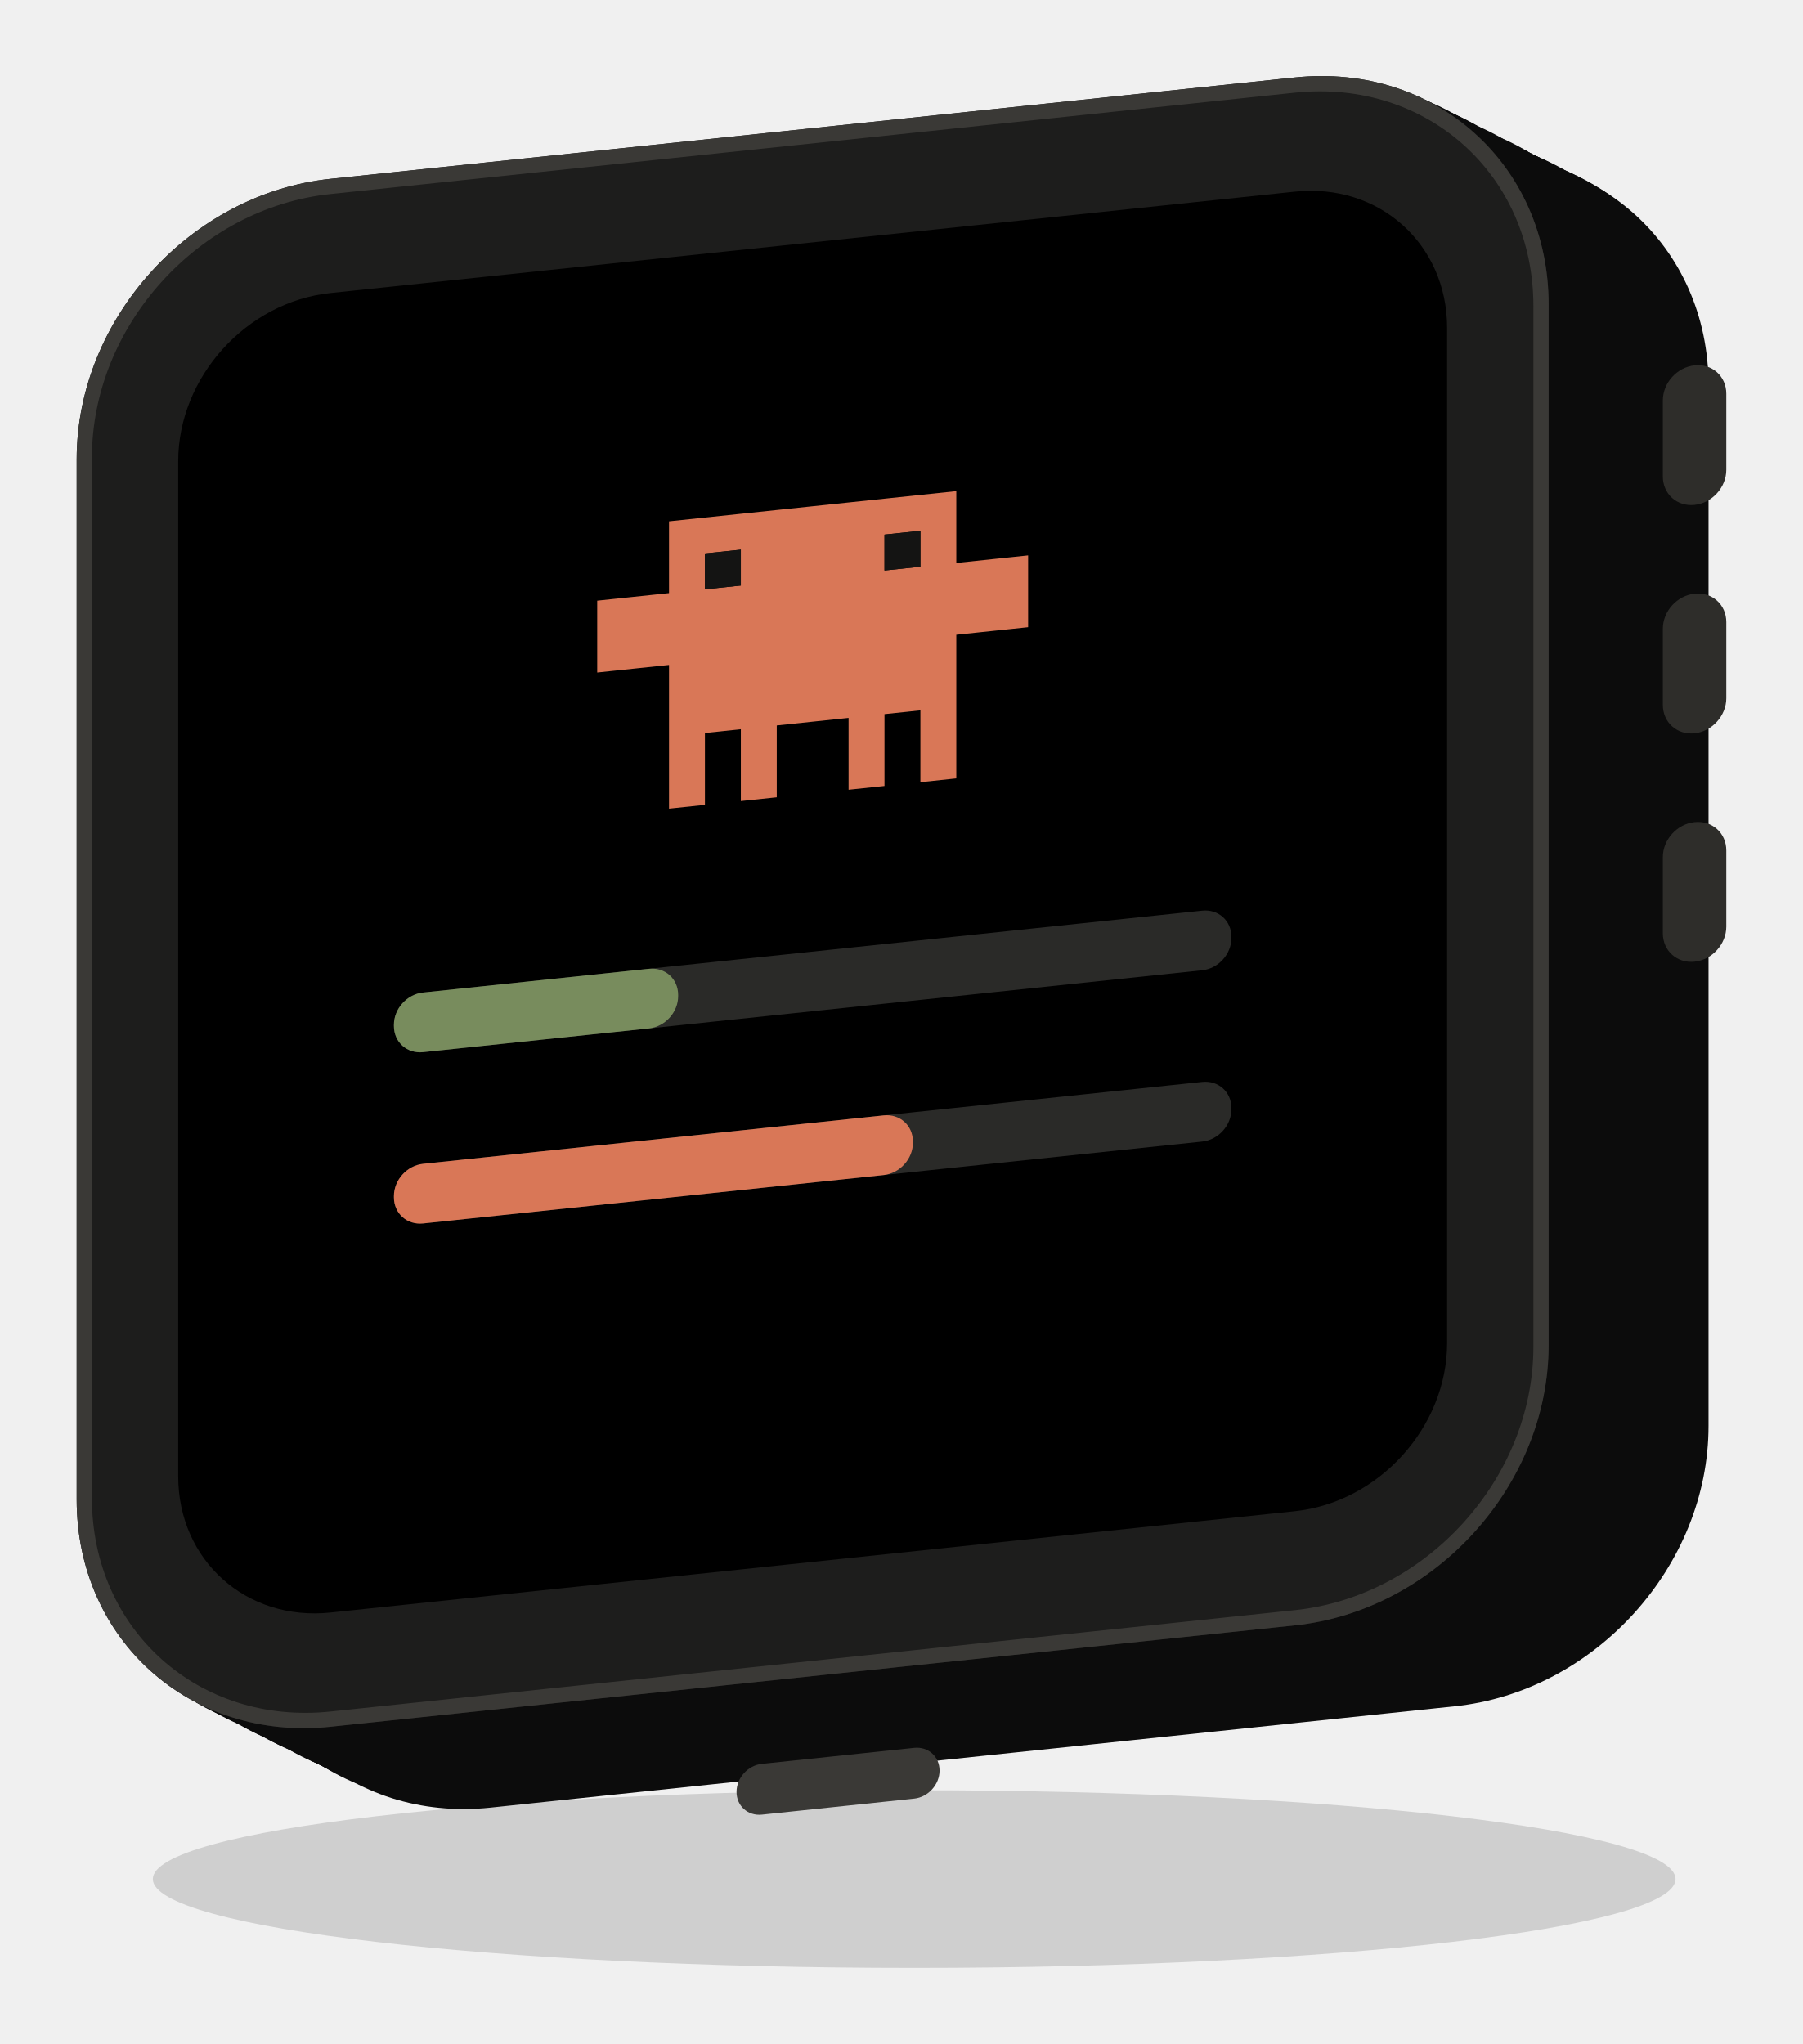
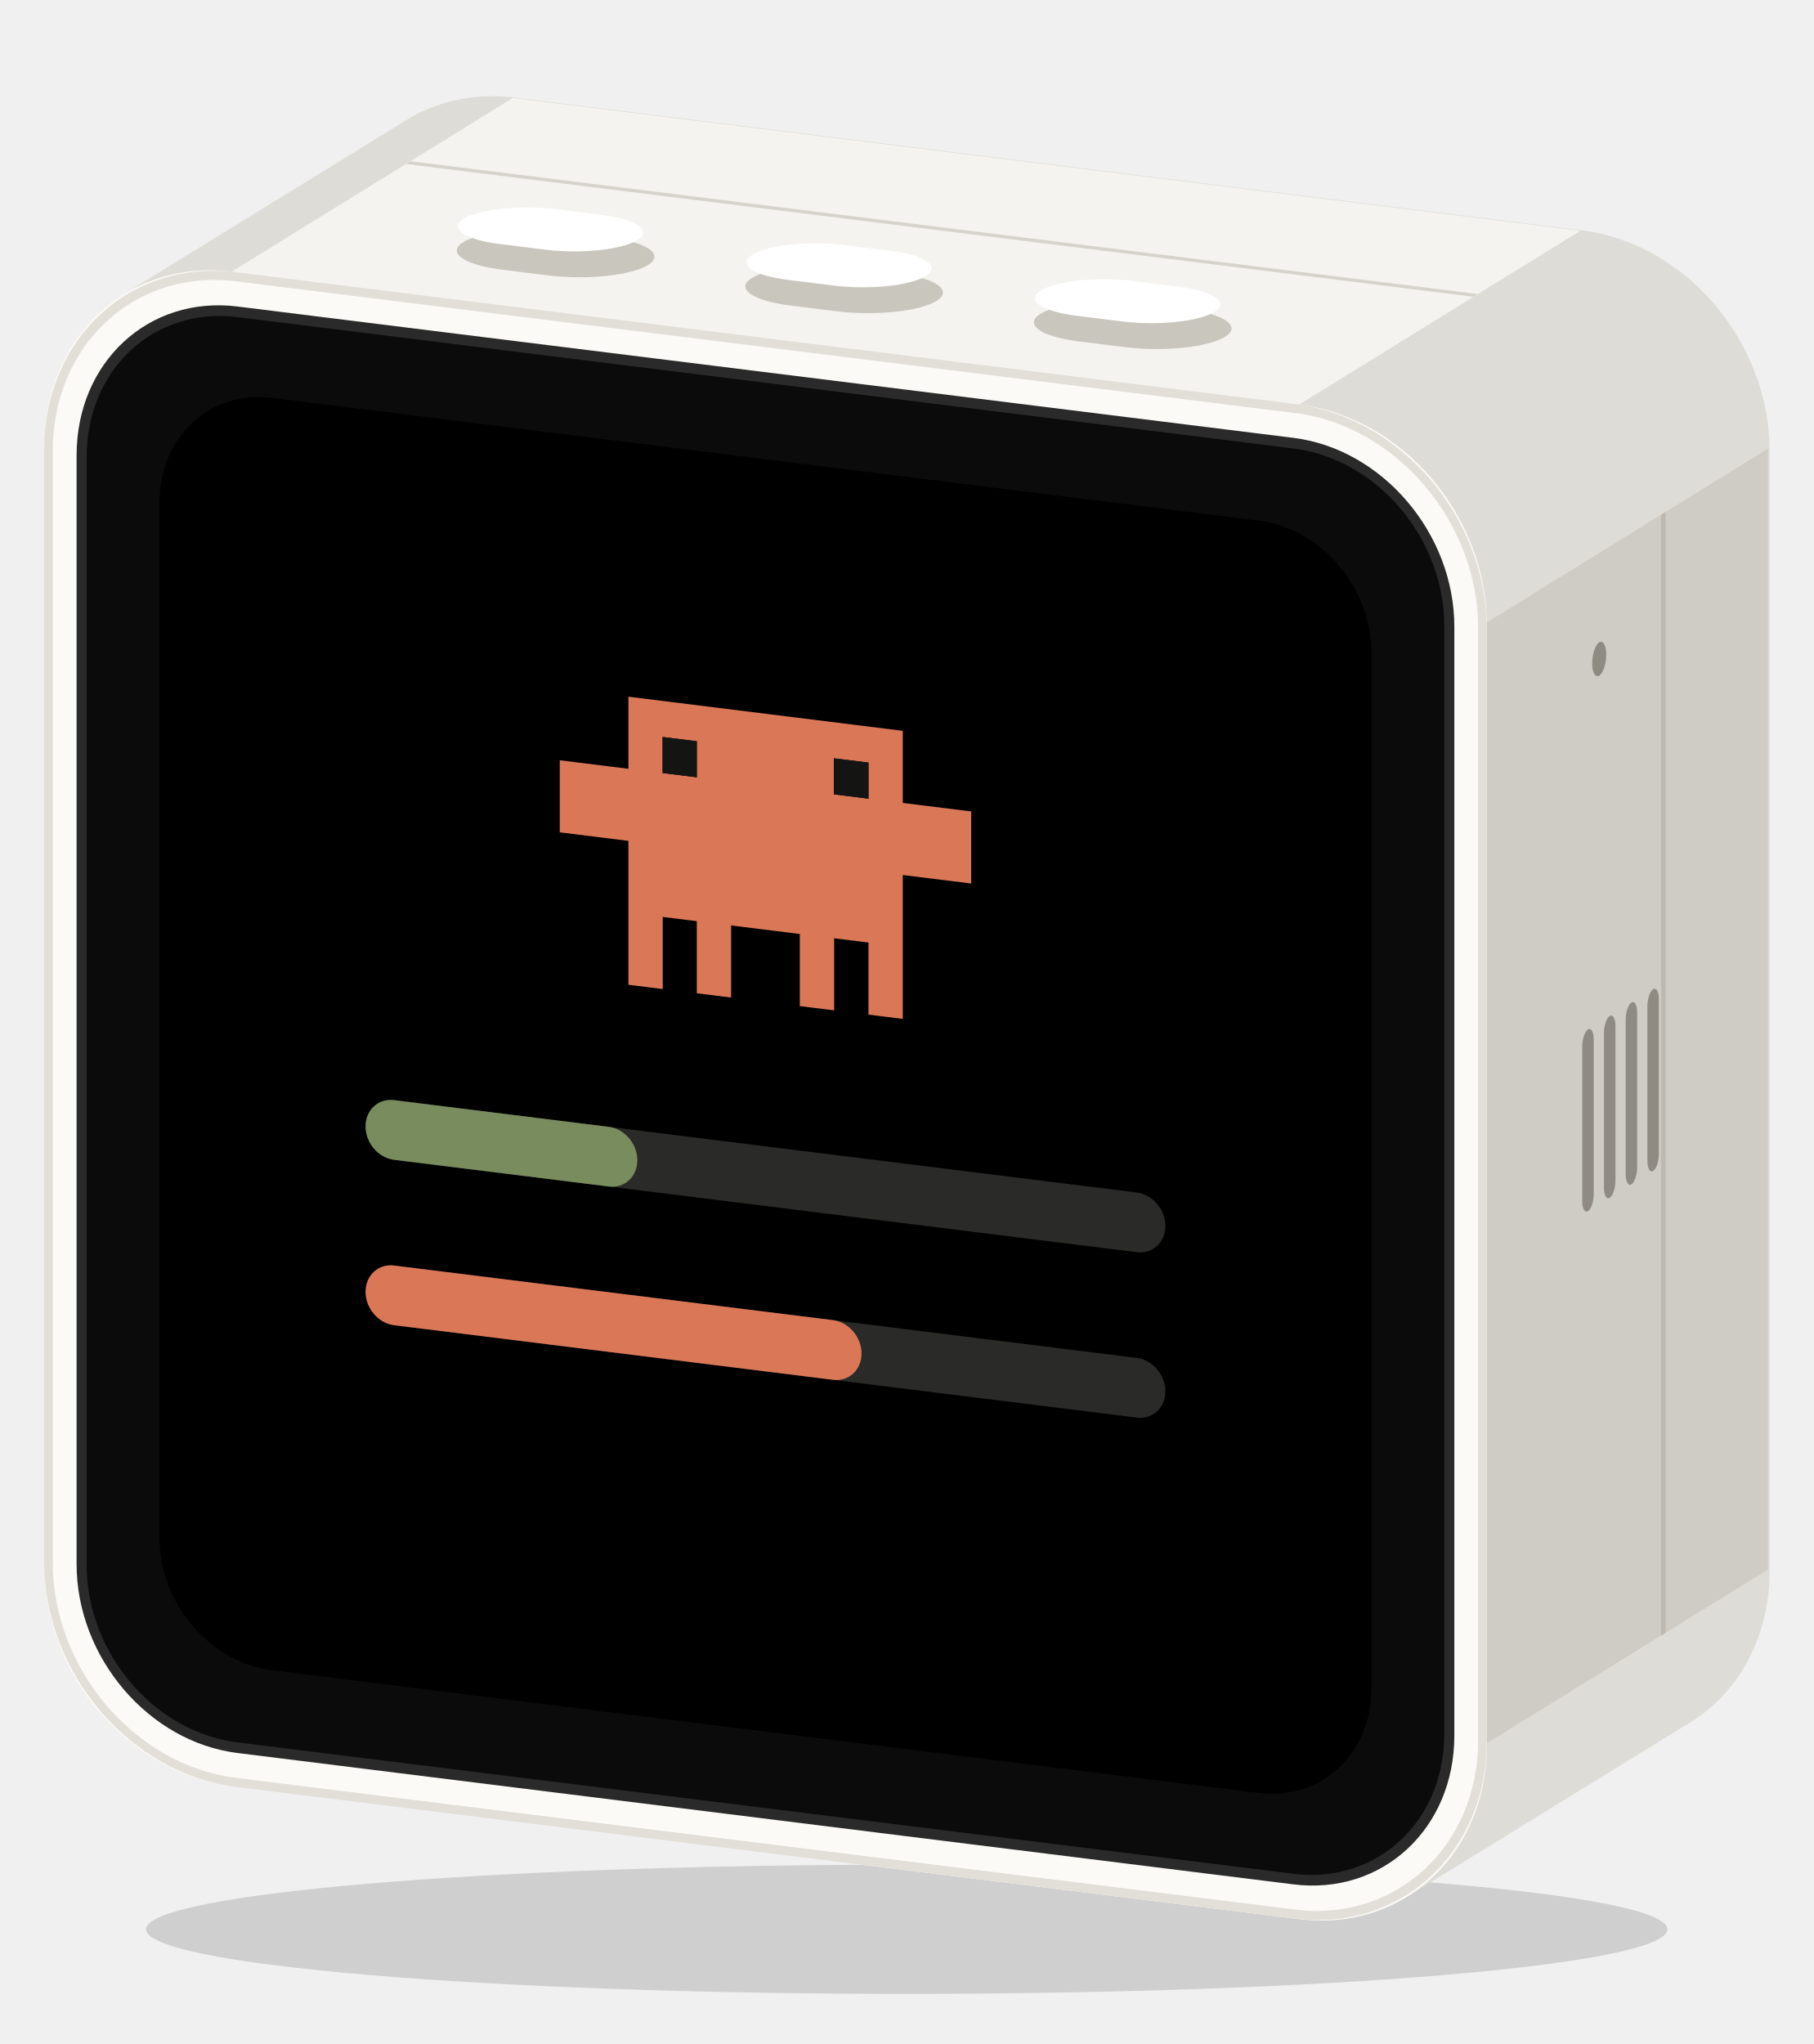
- <svg xmlns="http://www.w3.org/2000/svg" width="142" height="161" viewBox="56.0 19.9 142.0 161.1">
-   <ellipse cx="128.0" cy="168" rx="60.0" ry="7" fill="#000000" opacity="0.14" />
-   <g transform="translate(120 98) skewY(-6) translate(-120 -98)">
-     <rect x="74.6" y="37.7" width="116.0" height="122.0" rx="20.0" fill="#0c0c0c" />
-     <rect x="74.2" y="37.4" width="116.0" height="122.0" rx="20.0" fill="#0c0c0c" />
-     <rect x="73.7" y="37.1" width="116.0" height="122.0" rx="20.0" fill="#0c0c0c" />
-     <rect x="73.2" y="36.9" width="116.0" height="122.0" rx="20.0" fill="#0c0c0c" />
-     <rect x="72.8" y="36.6" width="116.0" height="122.0" rx="20.0" fill="#0c0c0c" />
-     <rect x="72.3" y="36.3" width="116.0" height="122.0" rx="20.0" fill="#0c0c0c" />
-     <rect x="71.9" y="36.0" width="116.0" height="122.0" rx="20.0" fill="#0c0c0c" />
-     <rect x="71.5" y="35.8" width="116.0" height="122.0" rx="20.0" fill="#0c0c0c" />
-     <rect x="71.0" y="35.5" width="116.0" height="122.0" rx="20.0" fill="#0c0c0c" />
-     <rect x="70.5" y="35.2" width="116.0" height="122.0" rx="20.0" fill="#0c0c0c" />
-     <rect x="70.1" y="35.0" width="116.0" height="122.0" rx="20.0" fill="#0c0c0c" />
-     <rect x="69.7" y="34.7" width="116.0" height="122.0" rx="20.0" fill="#0c0c0c" />
-     <rect x="69.2" y="34.4" width="116.0" height="122.0" rx="20.0" fill="#0c0c0c" />
-     <rect x="68.8" y="34.1" width="116.0" height="122.0" rx="20.0" fill="#0c0c0c" />
-     <rect x="68.3" y="33.9" width="116.0" height="122.0" rx="20.0" fill="#0c0c0c" />
-     <rect x="67.8" y="33.6" width="116.0" height="122.0" rx="20.0" fill="#0c0c0c" />
-     <rect x="67.4" y="33.3" width="116.0" height="122.0" rx="20.0" fill="#0c0c0c" />
-     <rect x="67.0" y="33.0" width="116.0" height="122.0" rx="20.0" fill="#0c0c0c" />
-     <rect x="66.5" y="32.8" width="116.0" height="122.0" rx="20.0" fill="#0c0c0c" />
-     <rect x="66.0" y="32.5" width="116.0" height="122.0" rx="20.0" fill="#0c0c0c" />
-     <rect x="65.6" y="32.2" width="116.0" height="122.0" rx="20.0" fill="#0c0c0c" />
-     <rect x="65.2" y="31.9" width="116.0" height="122.0" rx="20.0" fill="#0c0c0c" />
-     <rect x="64.7" y="31.6" width="116.0" height="122.0" rx="20.0" fill="#0c0c0c" />
-     <rect x="64.2" y="31.4" width="116.0" height="122.0" rx="20.0" fill="#0c0c0c" />
-     <rect x="63.8" y="31.1" width="116.0" height="122.0" rx="20.0" fill="#0c0c0c" />
-     <rect x="63.4" y="30.8" width="116.0" height="122.0" rx="20.0" fill="#0c0c0c" />
-     <rect x="62.9" y="30.6" width="116.0" height="122.0" rx="20.0" fill="#0c0c0c" />
-     <rect x="62.5" y="30.3" width="116.0" height="122.0" rx="20.0" fill="#0c0c0c" />
-     <rect x="62.0" y="30.0" width="116.0" height="122.0" rx="20.0" fill="#1d1d1c" />
-     <rect x="62.6" y="30.6" width="114.8" height="120.8" rx="19.4" fill="none" stroke="#3a3936" stroke-width="1.2" />
-     <rect x="187.0" y="56.0" width="5.0" height="11.0" rx="2.5" fill="#2e2d2a" />
-     <rect x="187.0" y="74.0" width="5.0" height="11.0" rx="2.5" fill="#2e2d2a" />
-     <rect x="187.0" y="92.0" width="5.0" height="11.0" rx="2.5" fill="#2e2d2a" />
-     <rect x="114.0" y="158.5" width="16.0" height="4.0" rx="2.0" fill="#3a3936" />
-     <rect x="70.0" y="39.0" width="100.0" height="104.0" rx="12.0" fill="#000000" />
-     <path d="M108.68 59.80h2.83v2.83h-2.83zM111.51 59.80h2.83v2.83h-2.83zM114.34 59.80h2.83v2.83h-2.83zM117.17 59.80h2.83v2.83h-2.83zM120.00 59.80h2.83v2.83h-2.83zM122.83 59.80h2.83v2.83h-2.83zM125.66 59.80h2.83v2.83h-2.83zM128.49 59.80h2.83v2.83h-2.83zM108.68 62.63h2.83v2.83h-2.83zM114.34 62.63h2.83v2.83h-2.83zM117.17 62.63h2.83v2.83h-2.83zM120.00 62.63h2.83v2.83h-2.83zM122.83 62.63h2.83v2.83h-2.83zM128.49 62.63h2.83v2.83h-2.83zM103.02 65.46h2.83v2.83h-2.83zM105.85 65.46h2.83v2.83h-2.83zM108.68 65.46h2.83v2.83h-2.83zM111.51 65.46h2.83v2.83h-2.83zM114.34 65.46h2.83v2.83h-2.83zM117.17 65.46h2.83v2.83h-2.83zM120.00 65.46h2.83v2.83h-2.83zM122.83 65.46h2.83v2.83h-2.83zM125.66 65.46h2.83v2.83h-2.83zM128.49 65.46h2.83v2.83h-2.83zM131.32 65.46h2.83v2.83h-2.83zM134.15 65.46h2.83v2.83h-2.83zM103.02 68.29h2.83v2.83h-2.83zM105.85 68.29h2.83v2.83h-2.83zM108.68 68.29h2.83v2.83h-2.83zM111.51 68.29h2.83v2.83h-2.83zM114.34 68.29h2.83v2.83h-2.83zM117.17 68.29h2.83v2.83h-2.83zM120.00 68.29h2.83v2.83h-2.83zM122.83 68.29h2.83v2.83h-2.83zM125.66 68.29h2.83v2.83h-2.83zM128.49 68.29h2.83v2.83h-2.83zM131.32 68.29h2.83v2.83h-2.83zM134.15 68.29h2.83v2.83h-2.83zM108.68 71.12h2.83v2.83h-2.83zM111.51 71.12h2.83v2.83h-2.83zM114.34 71.12h2.83v2.83h-2.83zM117.17 71.12h2.83v2.83h-2.83zM120.00 71.12h2.83v2.83h-2.83zM122.83 71.12h2.83v2.83h-2.83zM125.66 71.12h2.83v2.83h-2.83zM128.49 71.12h2.83v2.83h-2.83zM108.68 73.95h2.83v2.83h-2.83zM111.51 73.95h2.83v2.83h-2.83zM114.34 73.95h2.83v2.83h-2.83zM117.17 73.95h2.83v2.83h-2.83zM120.00 73.95h2.83v2.83h-2.83zM122.83 73.95h2.83v2.83h-2.83zM125.66 73.95h2.83v2.83h-2.83zM128.49 73.95h2.83v2.83h-2.83zM108.68 76.78h2.83v2.83h-2.83zM114.34 76.78h2.83v2.83h-2.83zM122.83 76.78h2.83v2.83h-2.83zM128.49 76.78h2.83v2.83h-2.83zM108.68 79.61h2.83v2.83h-2.83zM114.34 79.61h2.83v2.83h-2.83zM122.83 79.61h2.83v2.83h-2.83zM128.49 79.61h2.83v2.83h-2.83z" fill="#d97757" />
-     <path d="M111.51 62.63h2.83v2.83h-2.83zM125.66 62.63h2.83v2.83h-2.83z" fill="#141413" />
-     <rect x="87.0" y="94.9" width="66.0" height="4.7" rx="2.3" fill="#2a2a28" />
-     <rect x="87.0" y="94.9" width="22.4" height="4.7" rx="2.3" fill="#788c5d" />
-     <rect x="87.0" y="108.4" width="66.0" height="4.7" rx="2.3" fill="#2a2a28" />
-     <rect x="87.0" y="108.4" width="40.9" height="4.7" rx="2.3" fill="#d97757" />
+ <svg xmlns="http://www.w3.org/2000/svg" width="126" height="142" viewBox="-53.25 -76.34 126.18 142.37">
+   <ellipse cx="9.84" cy="58.04" rx="52.99" ry="4.5" fill="#000" opacity="0.14" />
+   <g transform="matrix(2.01 0.25 0 2.11 -50.25 -59.04)">
+     <path d="M6.5 6.5 L16.3 -0.41 L53.3 -0.41 L53.3 36.59 L43.5 43.5 L6.5 43.5Z" fill="#dedcd6" stroke="#dedcd6" stroke-width="13" stroke-linejoin="round" />
+   </g>
+   <g transform="matrix(2.01 0.25 0.89 -0.55 -50.25 -59.04)">
+     <rect x="6.5" y="0" width="37" height="22" rx="0" fill="#f4f3ef" />
+   </g>
+   <g transform="matrix(0.89 -0.55 0 2.11 50.25 -46.7)">
+     <rect x="0" y="6.5" width="22" height="37" rx="0" fill="#cfccc5" />
+   </g>
+   <g transform="matrix(2.01 0.25 0.89 -0.55 -50.25 -59.04)">
+     <rect x="6.5" y="13.64" width="37" height="0.35" rx="0" fill="#d6d3cc" />
+   </g>
+   <g transform="matrix(0.89 -0.55 0 2.11 50.25 -46.7)">
+     <rect x="13.64" y="6.5" width="0.35" height="37" rx="0" fill="#bdb9b1" />
+   </g>
+   <g transform="matrix(2.01 0.25 0.89 -0.55 -50.25 -59.04)">
+     <rect x="11.8" y="3.76" width="6.4" height="4.8" rx="2.4" fill="#c9c6be" />
+   </g>
+   <g transform="matrix(2.01 0.25 0.89 -0.55 -50.25 -60.94)">
+     <rect x="12" y="3.56" width="6" height="4.4" rx="2.2" fill="#ffffff" />
+   </g>
+   <g transform="matrix(2.01 0.25 0.89 -0.55 -50.25 -59.04)">
+     <rect x="21.8" y="3.76" width="6.4" height="4.8" rx="2.4" fill="#c9c6be" />
+   </g>
+   <g transform="matrix(2.01 0.25 0.89 -0.55 -50.25 -60.94)">
+     <rect x="22" y="3.56" width="6" height="4.4" rx="2.2" fill="#ffffff" />
+   </g>
+   <g transform="matrix(2.01 0.25 0.89 -0.55 -50.25 -59.04)">
+     <rect x="31.8" y="3.76" width="6.4" height="4.8" rx="2.4" fill="#c9c6be" />
+   </g>
+   <g transform="matrix(2.01 0.25 0.89 -0.55 -50.25 -60.94)">
+     <rect x="32" y="3.56" width="6" height="4.4" rx="2.2" fill="#ffffff" />
+   </g>
+   <g transform="matrix(0.89 -0.55 0 2.11 50.25 -46.7)">
+     <rect x="7.47" y="22" width="0.9" height="6" rx="0.45" fill="#8f8b83" />
+   </g>
+   <g transform="matrix(0.89 -0.55 0 2.11 50.25 -46.7)">
+     <rect x="9.17" y="22" width="0.9" height="6" rx="0.45" fill="#8f8b83" />
+   </g>
+   <g transform="matrix(0.89 -0.55 0 2.11 50.25 -46.7)">
+     <rect x="10.87" y="22" width="0.9" height="6" rx="0.45" fill="#8f8b83" />
+   </g>
+   <g transform="matrix(0.89 -0.55 0 2.11 50.25 -46.7)">
+     <rect x="12.57" y="22" width="0.9" height="6" rx="0.45" fill="#8f8b83" />
+   </g>
+   <g transform="matrix(0.89 -0.55 0 2.11 50.25 -46.7)">
+     <circle cx="8.8" cy="10" r="0.55" fill="#8f8b83" />
+   </g>
+   <g transform="matrix(2.01 0.25 0 2.11 -50.25 -59.04)">
+     <rect x="0" y="0" width="50" height="50" rx="6.5" fill="#fbfaf7" />
+     <rect x="0.15" y="0.15" width="49.7" height="49.7" rx="6.5" fill="none" stroke="#e2dfd8" stroke-width="0.3" />
+     <rect x="1.3" y="1.3" width="47.4" height="47.4" rx="5.4" fill="#0b0b0b" />
+     <rect x="4" y="4" width="42" height="42" rx="3.9" fill="#000000" />
+     <path d="M20.25 12.4h9.51v1.19h-9.51zM20.25 13.59h1.19v1.19h-1.19zM22.62 13.59h4.75v1.19h-4.75zM28.57 13.59h1.19v1.19h-1.19zM17.87 14.78h14.26v1.19h-14.26zM17.87 15.97h14.26v1.19h-14.26zM20.25 17.15h9.51v1.19h-9.51zM20.25 18.34h9.51v1.19h-9.51zM20.25 19.53h1.19v1.19h-1.19zM22.62 19.53h1.19v1.19h-1.19zM26.19 19.53h1.19v1.19h-1.19zM28.57 19.53h1.19v1.19h-1.19zM20.25 20.72h1.19v1.19h-1.19zM22.62 20.72h1.19v1.19h-1.19zM26.19 20.72h1.19v1.19h-1.19zM28.57 20.72h1.19v1.19h-1.19z" fill="#d97757" />
+     <path d="M21.43 13.59h1.19v1.19h-1.19zM27.38 13.59h1.19v1.19h-1.19z" fill="#141413" />
+     <rect x="11.14" y="26.68" width="27.72" height="1.97" rx="0.99" fill="#2a2a28" />
+     <rect x="11.14" y="26.68" width="9.42" height="1.97" rx="0.99" fill="#788c5d" />
+     <rect x="11.14" y="32.14" width="27.72" height="1.97" rx="0.99" fill="#2a2a28" />
+     <rect x="11.14" y="32.14" width="17.19" height="1.97" rx="0.99" fill="#d97757" />
+     <rect x="1.3" y="1.3" width="47.4" height="47.4" rx="5.4" fill="none" stroke="#2a2a2a" stroke-width="0.35" />
  </g>
</svg>
